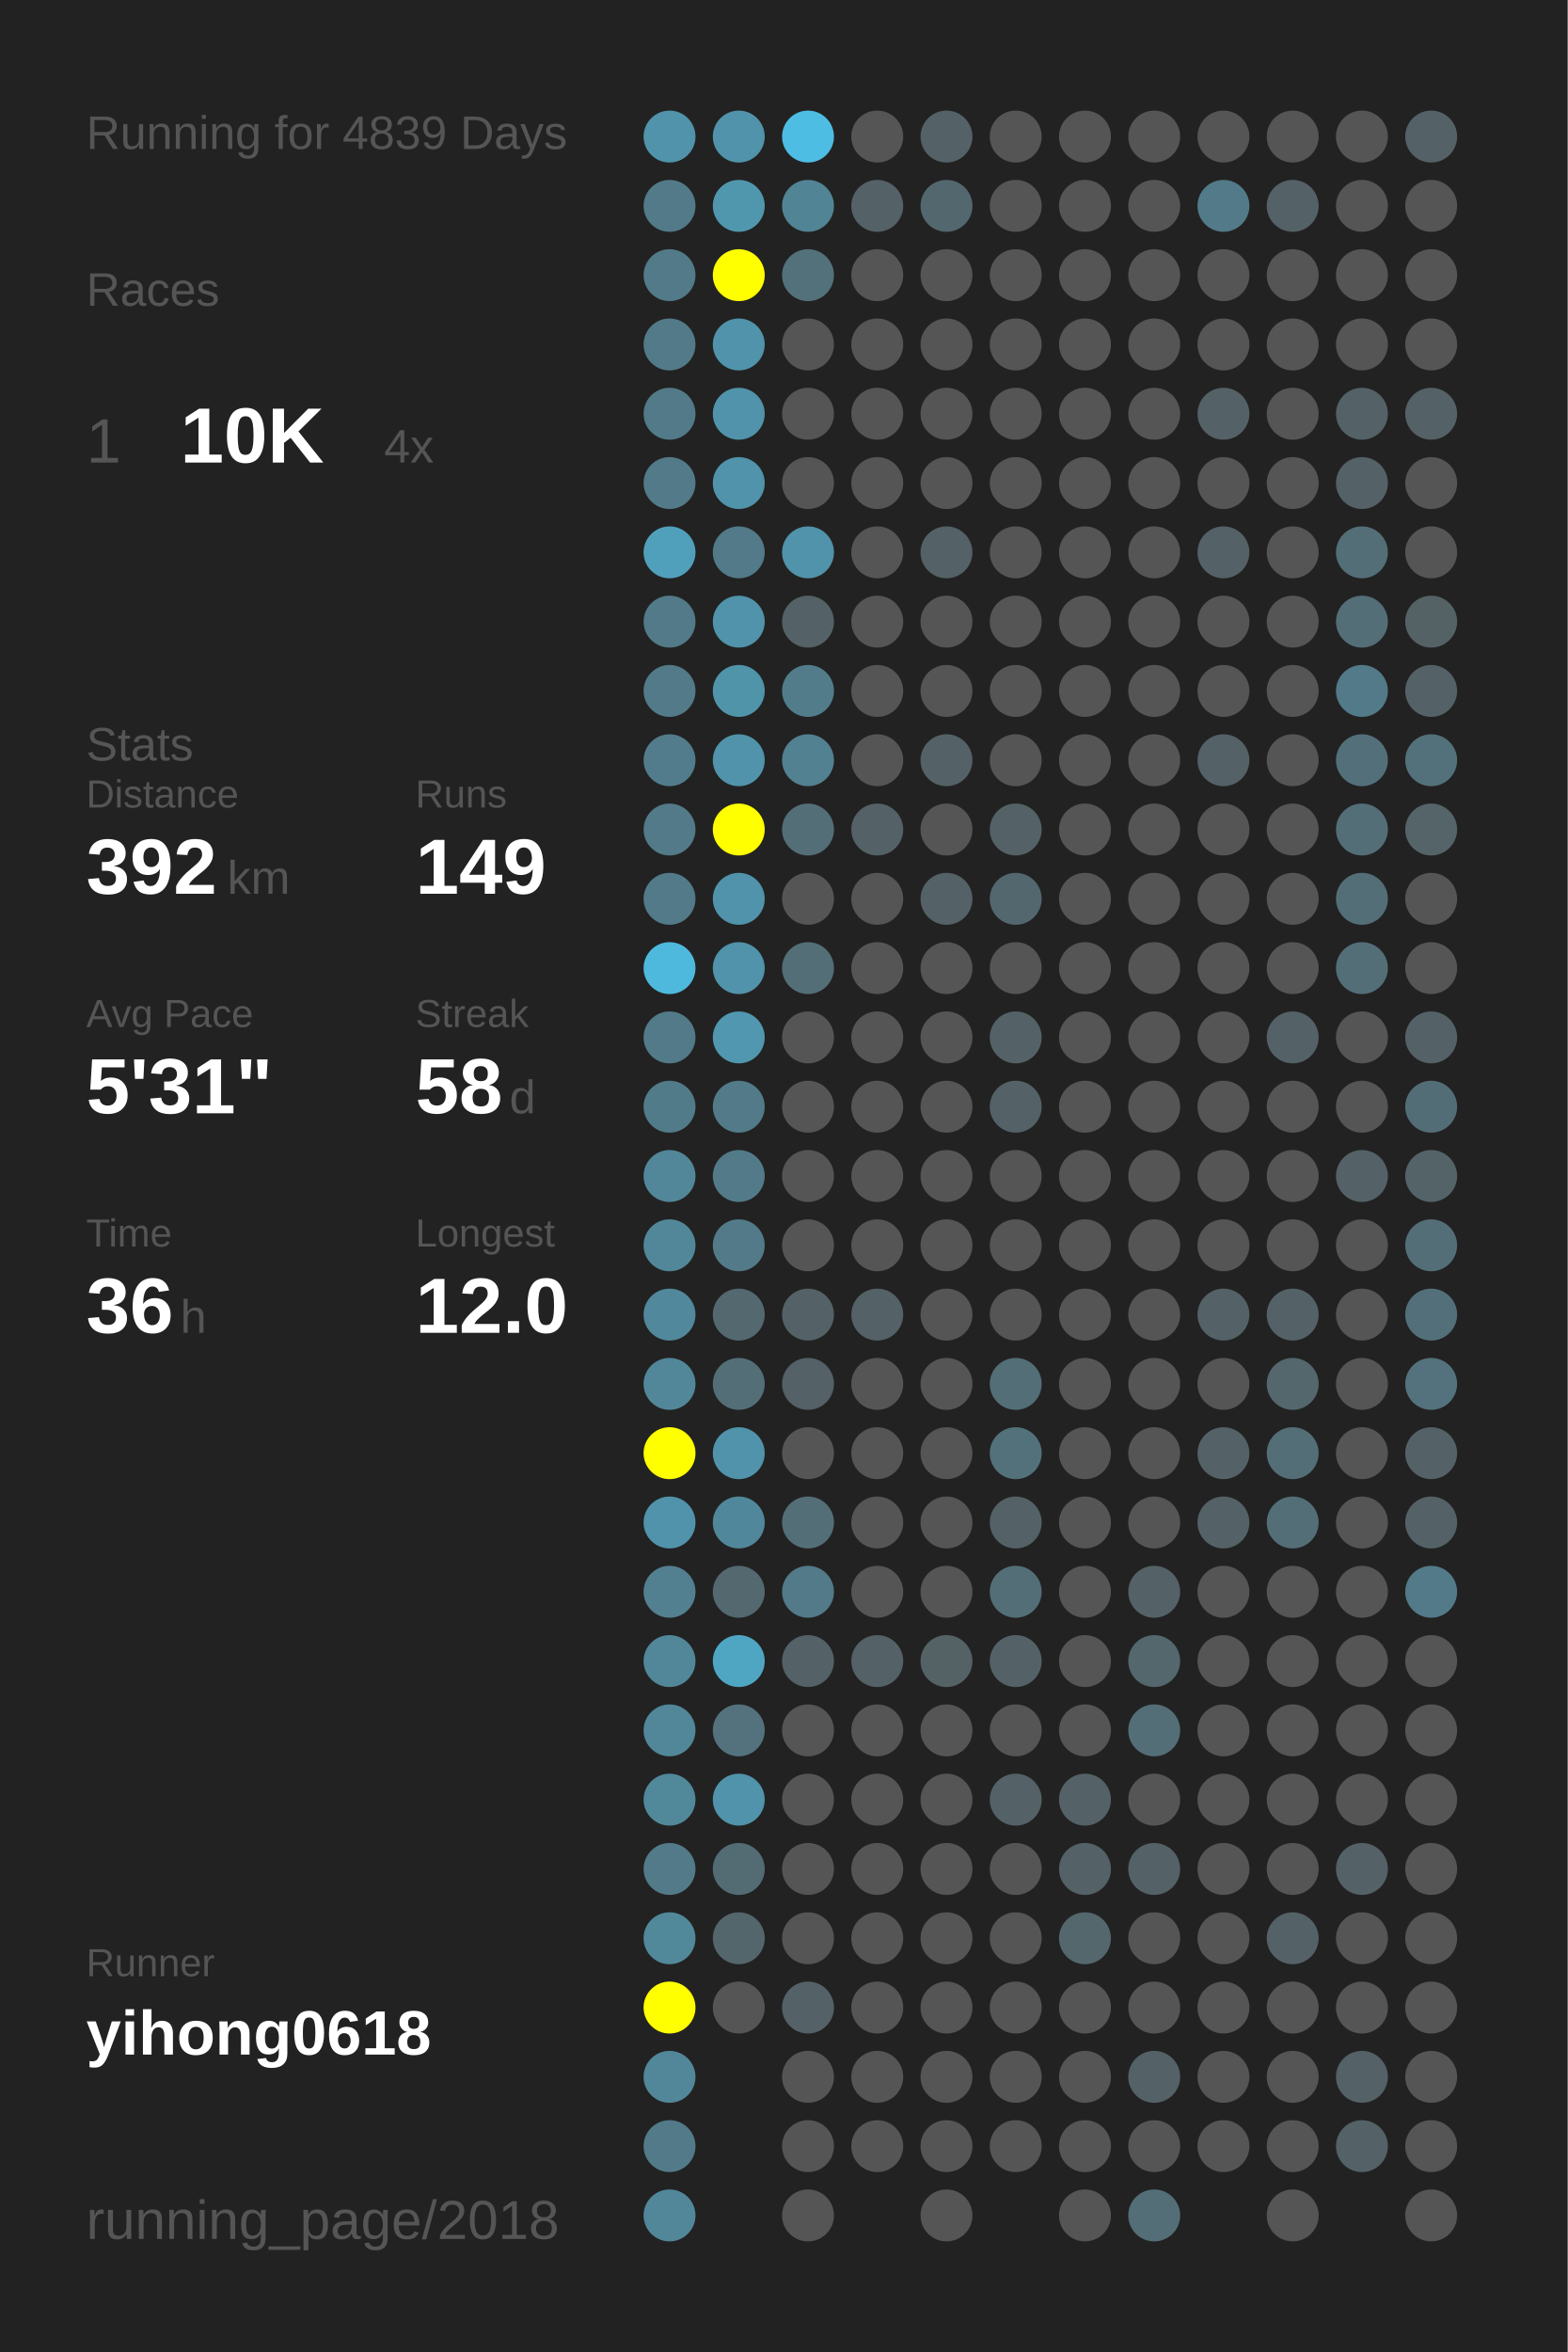
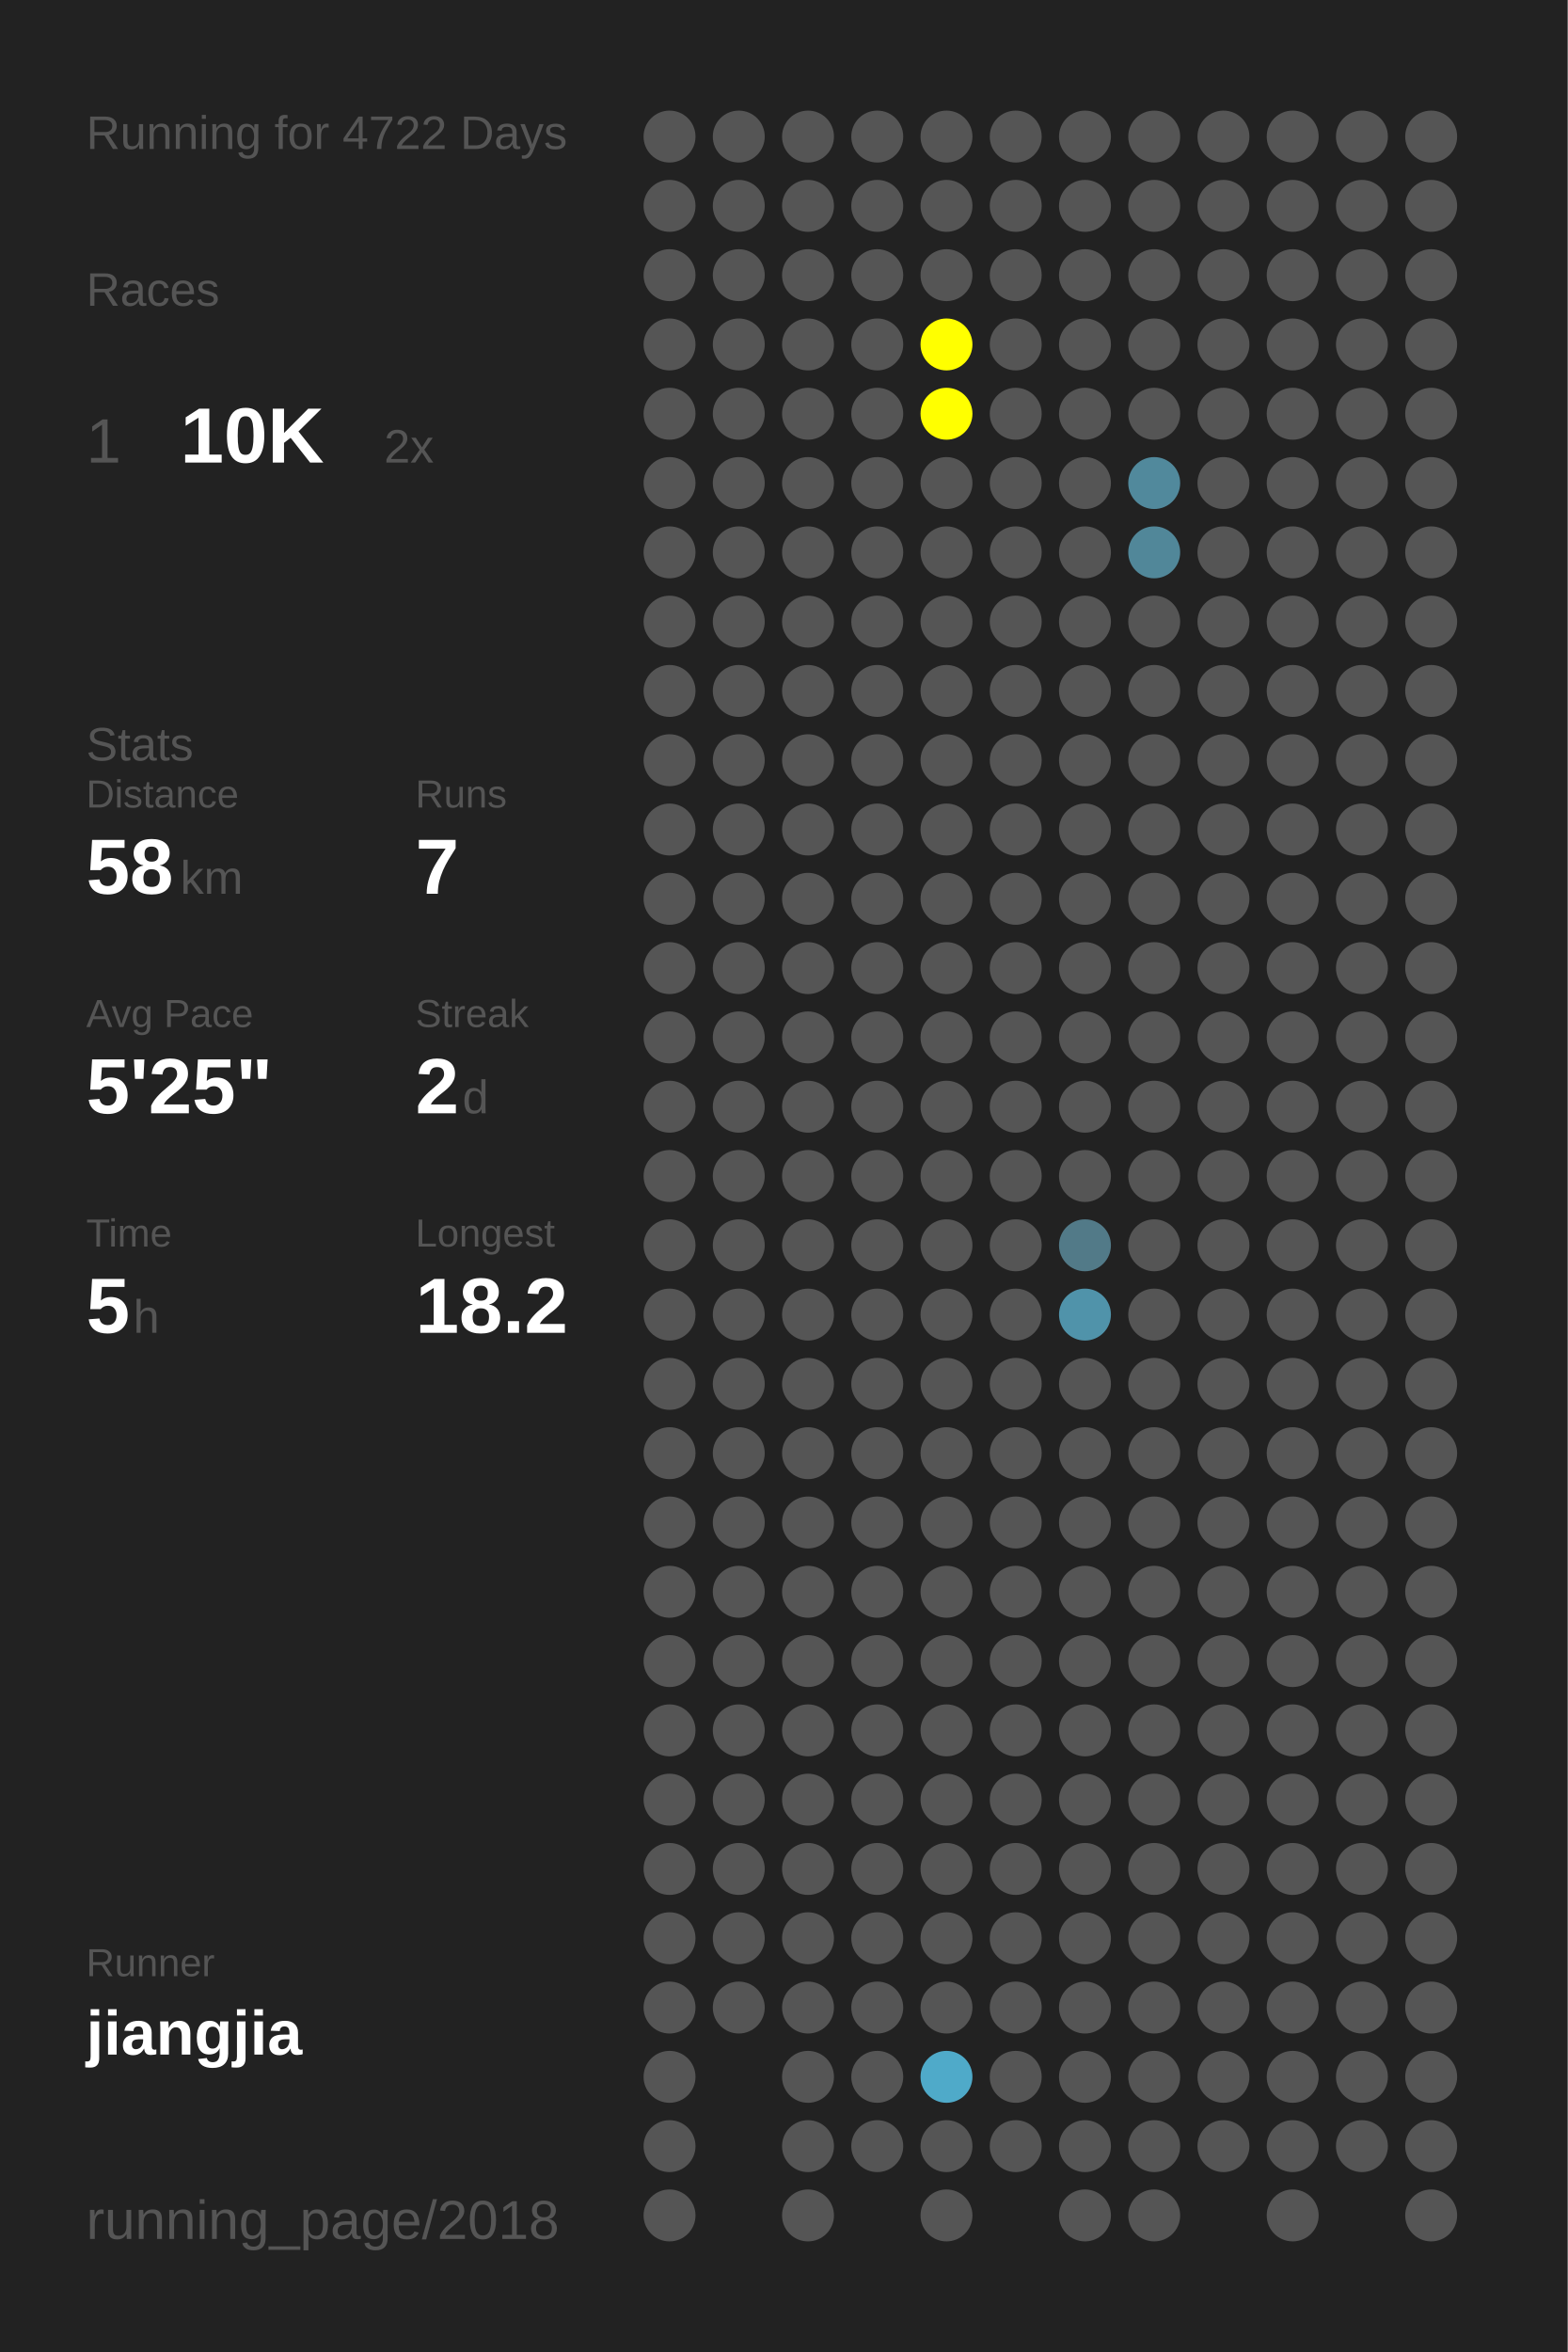
<svg xmlns="http://www.w3.org/2000/svg" baseProfile="full" height="300mm" version="1.1" viewBox="0,0,200,300" width="200mm">
  <defs />
  <rect fill="#222222" height="300" width="200" x="0" y="0" />
-   <text fill="#555555" style="font-size:6px; font-family:Arial;" x="11" y="19">Running for 4839 Days</text>
+   <text fill="#555555" style="font-size:6px; font-family:Arial;" x="11" y="19">Running for 4722 Days</text>
  <text fill="#555555" style="font-size:6px; font-family:Arial;" x="11" y="39">Races</text>
  <text fill="#555555" style="font-size:8px; font-family:Arial;" x="11" y="59">1</text>
  <text fill="#FFFFFF" style="font-size:10px; font-family:Arial; font-weight:bold;" x="23" y="59">10K</text>
-   <text fill="#555555" style="font-size:6px; font-family:Arial;" x="49" y="59">4x</text>
+   <text fill="#555555" style="font-size:6px; font-family:Arial;" x="49" y="59">2x</text>
  <text fill="#555555" style="font-size:6px; font-family:Arial;" x="11" y="97">Stats</text>
  <text fill="#555555" style="font-size:5px; font-family:Arial;" x="11" y="103">Distance</text>
-   <text fill="#FFFFFF" style="font-size:10px; font-family:Arial; font-weight:bold;" x="11" y="114">392</text>
-   <text fill="#555555" style="font-size:6px; font-family:Arial;" x="29" y="114">km</text>
+   <text fill="#FFFFFF" style="font-size:10px; font-family:Arial; font-weight:bold;" x="11" y="114">58</text>
+   <text fill="#555555" style="font-size:6px; font-family:Arial;" x="23" y="114">km</text>
  <text fill="#555555" style="font-size:5px; font-family:Arial;" x="53" y="103">Runs</text>
-   <text fill="#FFFFFF" style="font-size:10px; font-family:Arial; font-weight:bold;" x="53" y="114">149</text>
+   <text fill="#FFFFFF" style="font-size:10px; font-family:Arial; font-weight:bold;" x="53" y="114">7</text>
  <text fill="#555555" style="font-size:5px; font-family:Arial;" x="11" y="131">Avg Pace</text>
-   <text fill="#FFFFFF" style="font-size:10px; font-family:Arial; font-weight:bold;" x="11" y="142">5'31"</text>
+   <text fill="#FFFFFF" style="font-size:10px; font-family:Arial; font-weight:bold;" x="11" y="142">5'25"</text>
  <text fill="#555555" style="font-size:5px; font-family:Arial;" x="53" y="131">Streak</text>
-   <text fill="#FFFFFF" style="font-size:10px; font-family:Arial; font-weight:bold;" x="53" y="142">58</text>
-   <text fill="#555555" style="font-size:6px; font-family:Arial;" x="65" y="142">d</text>
+   <text fill="#FFFFFF" style="font-size:10px; font-family:Arial; font-weight:bold;" x="53" y="142">2</text>
+   <text fill="#555555" style="font-size:6px; font-family:Arial;" x="59" y="142">d</text>
  <text fill="#555555" style="font-size:5px; font-family:Arial;" x="11" y="159">Time</text>
-   <text fill="#FFFFFF" style="font-size:10px; font-family:Arial; font-weight:bold;" x="11" y="170">36</text>
-   <text fill="#555555" style="font-size:6px; font-family:Arial;" x="23" y="170">h</text>
+   <text fill="#FFFFFF" style="font-size:10px; font-family:Arial; font-weight:bold;" x="11" y="170">5</text>
+   <text fill="#555555" style="font-size:6px; font-family:Arial;" x="17" y="170">h</text>
  <text fill="#555555" style="font-size:5px; font-family:Arial;" x="53" y="159">Longest</text>
-   <text fill="#FFFFFF" style="font-size:10px; font-family:Arial; font-weight:bold;" x="53" y="170">12.0</text>
+   <text fill="#FFFFFF" style="font-size:10px; font-family:Arial; font-weight:bold;" x="53" y="170">18.2</text>
  <text fill="#555555" style="font-size:5px; font-family:Arial;" x="11" y="252.065">Runner</text>
-   <text fill="#FFFFFF" style="font-size:8px; font-family:Arial; font-weight:bold;" x="11" y="262.065">yihong0618</text>
+   <text fill="#FFFFFF" style="font-size:8px; font-family:Arial; font-weight:bold;" x="11" y="262.065">jiangjia</text>
  <text fill="#555555" style="font-size:7px; font-family:Arial;" x="11" y="285.581">running_page/2018</text>
-   <circle cx="85.417" cy="17.419" fill="#5093aa" r="3.312" />
-   <circle cx="85.417" cy="26.258" fill="#527a88" r="3.312" />
-   <circle cx="85.417" cy="35.097" fill="#527a88" r="3.312" />
-   <circle cx="85.417" cy="43.935" fill="#527a88" r="3.312" />
-   <circle cx="85.417" cy="52.774" fill="#527a88" r="3.312" />
-   <circle cx="85.417" cy="61.613" fill="#527a88" r="3.312" />
-   <circle cx="85.417" cy="70.452" fill="#50a0bb" r="3.312" />
-   <circle cx="85.417" cy="79.29" fill="#527a88" r="3.312" />
-   <circle cx="85.417" cy="88.129" fill="#527a88" r="3.312" />
-   <circle cx="85.417" cy="96.968" fill="#527c8b" r="3.312" />
-   <circle cx="85.417" cy="105.806" fill="#527a88" r="3.312" />
-   <circle cx="85.417" cy="114.645" fill="#527a88" r="3.312" />
-   <circle cx="85.417" cy="123.484" fill="#4eb9dd" r="3.312" />
-   <circle cx="85.417" cy="132.323" fill="#527a88" r="3.312" />
-   <circle cx="85.417" cy="141.161" fill="#527b89" r="3.312" />
-   <circle cx="85.417" cy="150" fill="#518799" r="3.312" />
-   <circle cx="85.417" cy="158.839" fill="#518799" r="3.312" />
-   <circle cx="85.417" cy="167.677" fill="#51889b" r="3.312" />
-   <circle cx="85.417" cy="176.516" fill="#518799" r="3.312" />
-   <circle cx="85.417" cy="185.355" fill="#FFFF00" r="3.312" />
-   <circle cx="85.417" cy="194.194" fill="#5093aa" r="3.312" />
-   <circle cx="85.417" cy="203.032" fill="#528090" r="3.312" />
-   <circle cx="85.417" cy="211.871" fill="#518799" r="3.312" />
-   <circle cx="85.417" cy="220.71" fill="#518799" r="3.312" />
-   <circle cx="85.417" cy="229.548" fill="#51889a" r="3.312" />
-   <circle cx="85.417" cy="238.387" fill="#527a88" r="3.312" />
-   <circle cx="85.417" cy="247.226" fill="#51899b" r="3.312" />
-   <circle cx="85.417" cy="256.065" fill="#FFFF00" r="3.312" />
-   <circle cx="85.417" cy="264.903" fill="#518799" r="3.312" />
-   <circle cx="85.417" cy="273.742" fill="#527a88" r="3.312" />
-   <circle cx="85.417" cy="282.581" fill="#518799" r="3.312" />
-   <circle cx="94.25" cy="17.419" fill="#5093aa" r="3.312" />
-   <circle cx="94.25" cy="26.258" fill="#5097ae" r="3.312" />
-   <circle cx="94.25" cy="35.097" fill="#FFFF00" r="3.312" />
-   <circle cx="94.25" cy="43.935" fill="#5093aa" r="3.312" />
-   <circle cx="94.25" cy="52.774" fill="#5093aa" r="3.312" />
-   <circle cx="94.25" cy="61.613" fill="#5093aa" r="3.312" />
-   <circle cx="94.25" cy="70.452" fill="#527a88" r="3.312" />
-   <circle cx="94.25" cy="79.29" fill="#5093aa" r="3.312" />
-   <circle cx="94.25" cy="88.129" fill="#5094aa" r="3.312" />
-   <circle cx="94.25" cy="96.968" fill="#5093aa" r="3.312" />
-   <circle cx="94.25" cy="105.806" fill="#FFFF00" r="3.312" />
-   <circle cx="94.25" cy="114.645" fill="#5093aa" r="3.312" />
-   <circle cx="94.25" cy="123.484" fill="#5093aa" r="3.312" />
-   <circle cx="94.25" cy="132.323" fill="#5097af" r="3.312" />
-   <circle cx="94.25" cy="141.161" fill="#527a88" r="3.312" />
-   <circle cx="94.25" cy="150" fill="#527a88" r="3.312" />
-   <circle cx="94.25" cy="158.839" fill="#527a88" r="3.312" />
-   <circle cx="94.25" cy="167.677" fill="#53686f" r="3.312" />
-   <circle cx="94.25" cy="176.516" fill="#536e77" r="3.312" />
-   <circle cx="94.25" cy="185.355" fill="#5093aa" r="3.312" />
-   <circle cx="94.25" cy="194.194" fill="#51879a" r="3.312" />
-   <circle cx="94.25" cy="203.032" fill="#53686f" r="3.312" />
-   <circle cx="94.25" cy="211.871" fill="#4fa6c3" r="3.312" />
-   <circle cx="94.25" cy="220.71" fill="#53727d" r="3.312" />
-   <circle cx="94.25" cy="229.548" fill="#5093aa" r="3.312" />
-   <circle cx="94.25" cy="238.387" fill="#536c74" r="3.312" />
-   <circle cx="94.25" cy="247.226" fill="#53666c" r="3.312" />
+   <circle cx="85.417" cy="17.419" fill="#555555" r="3.312" />
+   <circle cx="85.417" cy="26.258" fill="#555555" r="3.312" />
+   <circle cx="85.417" cy="35.097" fill="#555555" r="3.312" />
+   <circle cx="85.417" cy="43.935" fill="#555555" r="3.312" />
+   <circle cx="85.417" cy="52.774" fill="#555555" r="3.312" />
+   <circle cx="85.417" cy="61.613" fill="#555555" r="3.312" />
+   <circle cx="85.417" cy="70.452" fill="#555555" r="3.312" />
+   <circle cx="85.417" cy="79.29" fill="#555555" r="3.312" />
+   <circle cx="85.417" cy="88.129" fill="#555555" r="3.312" />
+   <circle cx="85.417" cy="96.968" fill="#555555" r="3.312" />
+   <circle cx="85.417" cy="105.806" fill="#555555" r="3.312" />
+   <circle cx="85.417" cy="114.645" fill="#555555" r="3.312" />
+   <circle cx="85.417" cy="123.484" fill="#555555" r="3.312" />
+   <circle cx="85.417" cy="132.323" fill="#555555" r="3.312" />
+   <circle cx="85.417" cy="141.161" fill="#555555" r="3.312" />
+   <circle cx="85.417" cy="150" fill="#555555" r="3.312" />
+   <circle cx="85.417" cy="158.839" fill="#555555" r="3.312" />
+   <circle cx="85.417" cy="167.677" fill="#555555" r="3.312" />
+   <circle cx="85.417" cy="176.516" fill="#555555" r="3.312" />
+   <circle cx="85.417" cy="185.355" fill="#555555" r="3.312" />
+   <circle cx="85.417" cy="194.194" fill="#555555" r="3.312" />
+   <circle cx="85.417" cy="203.032" fill="#555555" r="3.312" />
+   <circle cx="85.417" cy="211.871" fill="#555555" r="3.312" />
+   <circle cx="85.417" cy="220.71" fill="#555555" r="3.312" />
+   <circle cx="85.417" cy="229.548" fill="#555555" r="3.312" />
+   <circle cx="85.417" cy="238.387" fill="#555555" r="3.312" />
+   <circle cx="85.417" cy="247.226" fill="#555555" r="3.312" />
+   <circle cx="85.417" cy="256.065" fill="#555555" r="3.312" />
+   <circle cx="85.417" cy="264.903" fill="#555555" r="3.312" />
+   <circle cx="85.417" cy="273.742" fill="#555555" r="3.312" />
+   <circle cx="85.417" cy="282.581" fill="#555555" r="3.312" />
+   <circle cx="94.25" cy="17.419" fill="#555555" r="3.312" />
+   <circle cx="94.25" cy="26.258" fill="#555555" r="3.312" />
+   <circle cx="94.25" cy="35.097" fill="#555555" r="3.312" />
+   <circle cx="94.25" cy="43.935" fill="#555555" r="3.312" />
+   <circle cx="94.25" cy="52.774" fill="#555555" r="3.312" />
+   <circle cx="94.25" cy="61.613" fill="#555555" r="3.312" />
+   <circle cx="94.25" cy="70.452" fill="#555555" r="3.312" />
+   <circle cx="94.25" cy="79.29" fill="#555555" r="3.312" />
+   <circle cx="94.25" cy="88.129" fill="#555555" r="3.312" />
+   <circle cx="94.25" cy="96.968" fill="#555555" r="3.312" />
+   <circle cx="94.25" cy="105.806" fill="#555555" r="3.312" />
+   <circle cx="94.25" cy="114.645" fill="#555555" r="3.312" />
+   <circle cx="94.25" cy="123.484" fill="#555555" r="3.312" />
+   <circle cx="94.25" cy="132.323" fill="#555555" r="3.312" />
+   <circle cx="94.25" cy="141.161" fill="#555555" r="3.312" />
+   <circle cx="94.25" cy="150" fill="#555555" r="3.312" />
+   <circle cx="94.25" cy="158.839" fill="#555555" r="3.312" />
+   <circle cx="94.25" cy="167.677" fill="#555555" r="3.312" />
+   <circle cx="94.25" cy="176.516" fill="#555555" r="3.312" />
+   <circle cx="94.25" cy="185.355" fill="#555555" r="3.312" />
+   <circle cx="94.25" cy="194.194" fill="#555555" r="3.312" />
+   <circle cx="94.25" cy="203.032" fill="#555555" r="3.312" />
+   <circle cx="94.25" cy="211.871" fill="#555555" r="3.312" />
+   <circle cx="94.25" cy="220.71" fill="#555555" r="3.312" />
+   <circle cx="94.25" cy="229.548" fill="#555555" r="3.312" />
+   <circle cx="94.25" cy="238.387" fill="#555555" r="3.312" />
+   <circle cx="94.25" cy="247.226" fill="#555555" r="3.312" />
  <circle cx="94.25" cy="256.065" fill="#555555" r="3.312" />
-   <circle cx="103.083" cy="17.419" fill="#4ebde3" r="3.312" />
-   <circle cx="103.083" cy="26.258" fill="#518495" r="3.312" />
-   <circle cx="103.083" cy="35.097" fill="#53717b" r="3.312" />
+   <circle cx="103.083" cy="17.419" fill="#555555" r="3.312" />
+   <circle cx="103.083" cy="26.258" fill="#555555" r="3.312" />
+   <circle cx="103.083" cy="35.097" fill="#555555" r="3.312" />
  <circle cx="103.083" cy="43.935" fill="#555555" r="3.312" />
  <circle cx="103.083" cy="52.774" fill="#555555" r="3.312" />
  <circle cx="103.083" cy="61.613" fill="#555555" r="3.312" />
-   <circle cx="103.083" cy="70.452" fill="#5093aa" r="3.312" />
-   <circle cx="103.083" cy="79.29" fill="#546166" r="3.312" />
-   <circle cx="103.083" cy="88.129" fill="#527c8a" r="3.312" />
-   <circle cx="103.083" cy="96.968" fill="#528191" r="3.312" />
-   <circle cx="103.083" cy="105.806" fill="#536e77" r="3.312" />
+   <circle cx="103.083" cy="70.452" fill="#555555" r="3.312" />
+   <circle cx="103.083" cy="79.29" fill="#555555" r="3.312" />
+   <circle cx="103.083" cy="88.129" fill="#555555" r="3.312" />
+   <circle cx="103.083" cy="96.968" fill="#555555" r="3.312" />
+   <circle cx="103.083" cy="105.806" fill="#555555" r="3.312" />
  <circle cx="103.083" cy="114.645" fill="#555555" r="3.312" />
-   <circle cx="103.083" cy="123.484" fill="#536e77" r="3.312" />
+   <circle cx="103.083" cy="123.484" fill="#555555" r="3.312" />
  <circle cx="103.083" cy="132.323" fill="#555555" r="3.312" />
  <circle cx="103.083" cy="141.161" fill="#555555" r="3.312" />
  <circle cx="103.083" cy="150" fill="#555555" r="3.312" />
  <circle cx="103.083" cy="158.839" fill="#555555" r="3.312" />
-   <circle cx="103.083" cy="167.677" fill="#546166" r="3.312" />
-   <circle cx="103.083" cy="176.516" fill="#546166" r="3.312" />
+   <circle cx="103.083" cy="167.677" fill="#555555" r="3.312" />
+   <circle cx="103.083" cy="176.516" fill="#555555" r="3.312" />
  <circle cx="103.083" cy="185.355" fill="#555555" r="3.312" />
-   <circle cx="103.083" cy="194.194" fill="#536e77" r="3.312" />
-   <circle cx="103.083" cy="203.032" fill="#527a88" r="3.312" />
-   <circle cx="103.083" cy="211.871" fill="#546166" r="3.312" />
+   <circle cx="103.083" cy="194.194" fill="#555555" r="3.312" />
+   <circle cx="103.083" cy="203.032" fill="#555555" r="3.312" />
+   <circle cx="103.083" cy="211.871" fill="#555555" r="3.312" />
  <circle cx="103.083" cy="220.71" fill="#555555" r="3.312" />
  <circle cx="103.083" cy="229.548" fill="#555555" r="3.312" />
  <circle cx="103.083" cy="238.387" fill="#555555" r="3.312" />
  <circle cx="103.083" cy="247.226" fill="#555555" r="3.312" />
-   <circle cx="103.083" cy="256.065" fill="#546166" r="3.312" />
+   <circle cx="103.083" cy="256.065" fill="#555555" r="3.312" />
  <circle cx="103.083" cy="264.903" fill="#555555" r="3.312" />
  <circle cx="103.083" cy="273.742" fill="#555555" r="3.312" />
  <circle cx="103.083" cy="282.581" fill="#555555" r="3.312" />
  <circle cx="111.917" cy="17.419" fill="#555555" r="3.312" />
-   <circle cx="111.917" cy="26.258" fill="#546166" r="3.312" />
+   <circle cx="111.917" cy="26.258" fill="#555555" r="3.312" />
  <circle cx="111.917" cy="35.097" fill="#555555" r="3.312" />
  <circle cx="111.917" cy="43.935" fill="#555555" r="3.312" />
  <circle cx="111.917" cy="52.774" fill="#555555" r="3.312" />
  <circle cx="111.917" cy="61.613" fill="#555555" r="3.312" />
  <circle cx="111.917" cy="70.452" fill="#555555" r="3.312" />
  <circle cx="111.917" cy="79.29" fill="#555555" r="3.312" />
  <circle cx="111.917" cy="88.129" fill="#555555" r="3.312" />
  <circle cx="111.917" cy="96.968" fill="#555555" r="3.312" />
-   <circle cx="111.917" cy="105.806" fill="#546166" r="3.312" />
+   <circle cx="111.917" cy="105.806" fill="#555555" r="3.312" />
  <circle cx="111.917" cy="114.645" fill="#555555" r="3.312" />
  <circle cx="111.917" cy="123.484" fill="#555555" r="3.312" />
  <circle cx="111.917" cy="132.323" fill="#555555" r="3.312" />
  <circle cx="111.917" cy="141.161" fill="#555555" r="3.312" />
  <circle cx="111.917" cy="150" fill="#555555" r="3.312" />
  <circle cx="111.917" cy="158.839" fill="#555555" r="3.312" />
-   <circle cx="111.917" cy="167.677" fill="#546166" r="3.312" />
+   <circle cx="111.917" cy="167.677" fill="#555555" r="3.312" />
  <circle cx="111.917" cy="176.516" fill="#555555" r="3.312" />
  <circle cx="111.917" cy="185.355" fill="#555555" r="3.312" />
  <circle cx="111.917" cy="194.194" fill="#555555" r="3.312" />
  <circle cx="111.917" cy="203.032" fill="#555555" r="3.312" />
-   <circle cx="111.917" cy="211.871" fill="#546166" r="3.312" />
+   <circle cx="111.917" cy="211.871" fill="#555555" r="3.312" />
  <circle cx="111.917" cy="220.71" fill="#555555" r="3.312" />
  <circle cx="111.917" cy="229.548" fill="#555555" r="3.312" />
  <circle cx="111.917" cy="238.387" fill="#555555" r="3.312" />
  <circle cx="111.917" cy="247.226" fill="#555555" r="3.312" />
  <circle cx="111.917" cy="256.065" fill="#555555" r="3.312" />
  <circle cx="111.917" cy="264.903" fill="#555555" r="3.312" />
  <circle cx="111.917" cy="273.742" fill="#555555" r="3.312" />
-   <circle cx="120.75" cy="17.419" fill="#546166" r="3.312" />
-   <circle cx="120.75" cy="26.258" fill="#53676e" r="3.312" />
+   <circle cx="120.75" cy="17.419" fill="#555555" r="3.312" />
+   <circle cx="120.75" cy="26.258" fill="#555555" r="3.312" />
  <circle cx="120.75" cy="35.097" fill="#555555" r="3.312" />
-   <circle cx="120.75" cy="43.935" fill="#555555" r="3.312" />
-   <circle cx="120.75" cy="52.774" fill="#555555" r="3.312" />
+   <circle cx="120.75" cy="43.935" fill="#FFFF00" r="3.312" />
+   <circle cx="120.75" cy="52.774" fill="#FFFF00" r="3.312" />
  <circle cx="120.75" cy="61.613" fill="#555555" r="3.312" />
-   <circle cx="120.75" cy="70.452" fill="#546166" r="3.312" />
+   <circle cx="120.75" cy="70.452" fill="#555555" r="3.312" />
  <circle cx="120.75" cy="79.29" fill="#555555" r="3.312" />
  <circle cx="120.75" cy="88.129" fill="#555555" r="3.312" />
-   <circle cx="120.75" cy="96.968" fill="#546166" r="3.312" />
+   <circle cx="120.75" cy="96.968" fill="#555555" r="3.312" />
  <circle cx="120.75" cy="105.806" fill="#555555" r="3.312" />
-   <circle cx="120.75" cy="114.645" fill="#546166" r="3.312" />
+   <circle cx="120.75" cy="114.645" fill="#555555" r="3.312" />
  <circle cx="120.75" cy="123.484" fill="#555555" r="3.312" />
  <circle cx="120.75" cy="132.323" fill="#555555" r="3.312" />
  <circle cx="120.75" cy="141.161" fill="#555555" r="3.312" />
  <circle cx="120.75" cy="150" fill="#555555" r="3.312" />
  <circle cx="120.75" cy="158.839" fill="#555555" r="3.312" />
  <circle cx="120.75" cy="167.677" fill="#555555" r="3.312" />
  <circle cx="120.75" cy="176.516" fill="#555555" r="3.312" />
  <circle cx="120.75" cy="185.355" fill="#555555" r="3.312" />
  <circle cx="120.75" cy="194.194" fill="#555555" r="3.312" />
  <circle cx="120.75" cy="203.032" fill="#555555" r="3.312" />
-   <circle cx="120.75" cy="211.871" fill="#546266" r="3.312" />
+   <circle cx="120.75" cy="211.871" fill="#555555" r="3.312" />
  <circle cx="120.75" cy="220.71" fill="#555555" r="3.312" />
  <circle cx="120.75" cy="229.548" fill="#555555" r="3.312" />
  <circle cx="120.75" cy="238.387" fill="#555555" r="3.312" />
  <circle cx="120.75" cy="247.226" fill="#555555" r="3.312" />
  <circle cx="120.75" cy="256.065" fill="#555555" r="3.312" />
-   <circle cx="120.75" cy="264.903" fill="#555555" r="3.312" />
+   <circle cx="120.75" cy="264.903" fill="#4faac9" r="3.312" />
  <circle cx="120.75" cy="273.742" fill="#555555" r="3.312" />
  <circle cx="120.75" cy="282.581" fill="#555555" r="3.312" />
  <circle cx="129.583" cy="17.419" fill="#555555" r="3.312" />
  <circle cx="129.583" cy="26.258" fill="#555555" r="3.312" />
  <circle cx="129.583" cy="35.097" fill="#555555" r="3.312" />
  <circle cx="129.583" cy="43.935" fill="#555555" r="3.312" />
  <circle cx="129.583" cy="52.774" fill="#555555" r="3.312" />
  <circle cx="129.583" cy="61.613" fill="#555555" r="3.312" />
  <circle cx="129.583" cy="70.452" fill="#555555" r="3.312" />
  <circle cx="129.583" cy="79.29" fill="#555555" r="3.312" />
  <circle cx="129.583" cy="88.129" fill="#555555" r="3.312" />
  <circle cx="129.583" cy="96.968" fill="#555555" r="3.312" />
-   <circle cx="129.583" cy="105.806" fill="#546166" r="3.312" />
-   <circle cx="129.583" cy="114.645" fill="#53676e" r="3.312" />
+   <circle cx="129.583" cy="105.806" fill="#555555" r="3.312" />
+   <circle cx="129.583" cy="114.645" fill="#555555" r="3.312" />
  <circle cx="129.583" cy="123.484" fill="#555555" r="3.312" />
-   <circle cx="129.583" cy="132.323" fill="#546166" r="3.312" />
-   <circle cx="129.583" cy="141.161" fill="#546166" r="3.312" />
+   <circle cx="129.583" cy="132.323" fill="#555555" r="3.312" />
+   <circle cx="129.583" cy="141.161" fill="#555555" r="3.312" />
  <circle cx="129.583" cy="150" fill="#555555" r="3.312" />
  <circle cx="129.583" cy="158.839" fill="#555555" r="3.312" />
  <circle cx="129.583" cy="167.677" fill="#555555" r="3.312" />
-   <circle cx="129.583" cy="176.516" fill="#536e77" r="3.312" />
-   <circle cx="129.583" cy="185.355" fill="#53717b" r="3.312" />
-   <circle cx="129.583" cy="194.194" fill="#546166" r="3.312" />
-   <circle cx="129.583" cy="203.032" fill="#536e77" r="3.312" />
-   <circle cx="129.583" cy="211.871" fill="#546166" r="3.312" />
+   <circle cx="129.583" cy="176.516" fill="#555555" r="3.312" />
+   <circle cx="129.583" cy="185.355" fill="#555555" r="3.312" />
+   <circle cx="129.583" cy="194.194" fill="#555555" r="3.312" />
+   <circle cx="129.583" cy="203.032" fill="#555555" r="3.312" />
+   <circle cx="129.583" cy="211.871" fill="#555555" r="3.312" />
  <circle cx="129.583" cy="220.71" fill="#555555" r="3.312" />
-   <circle cx="129.583" cy="229.548" fill="#546267" r="3.312" />
+   <circle cx="129.583" cy="229.548" fill="#555555" r="3.312" />
  <circle cx="129.583" cy="238.387" fill="#555555" r="3.312" />
  <circle cx="129.583" cy="247.226" fill="#555555" r="3.312" />
  <circle cx="129.583" cy="256.065" fill="#555555" r="3.312" />
  <circle cx="129.583" cy="264.903" fill="#555555" r="3.312" />
  <circle cx="129.583" cy="273.742" fill="#555555" r="3.312" />
  <circle cx="138.417" cy="17.419" fill="#555555" r="3.312" />
  <circle cx="138.417" cy="26.258" fill="#555555" r="3.312" />
  <circle cx="138.417" cy="35.097" fill="#555555" r="3.312" />
  <circle cx="138.417" cy="43.935" fill="#555555" r="3.312" />
  <circle cx="138.417" cy="52.774" fill="#555555" r="3.312" />
  <circle cx="138.417" cy="61.613" fill="#555555" r="3.312" />
  <circle cx="138.417" cy="70.452" fill="#555555" r="3.312" />
  <circle cx="138.417" cy="79.29" fill="#555555" r="3.312" />
  <circle cx="138.417" cy="88.129" fill="#555555" r="3.312" />
  <circle cx="138.417" cy="96.968" fill="#555555" r="3.312" />
  <circle cx="138.417" cy="105.806" fill="#555555" r="3.312" />
  <circle cx="138.417" cy="114.645" fill="#555555" r="3.312" />
  <circle cx="138.417" cy="123.484" fill="#555555" r="3.312" />
  <circle cx="138.417" cy="132.323" fill="#555555" r="3.312" />
  <circle cx="138.417" cy="141.161" fill="#555555" r="3.312" />
  <circle cx="138.417" cy="150" fill="#555555" r="3.312" />
-   <circle cx="138.417" cy="158.839" fill="#555555" r="3.312" />
-   <circle cx="138.417" cy="167.677" fill="#555555" r="3.312" />
+   <circle cx="138.417" cy="158.839" fill="#527a88" r="3.312" />
+   <circle cx="138.417" cy="167.677" fill="#5093aa" r="3.312" />
  <circle cx="138.417" cy="176.516" fill="#555555" r="3.312" />
  <circle cx="138.417" cy="185.355" fill="#555555" r="3.312" />
  <circle cx="138.417" cy="194.194" fill="#555555" r="3.312" />
  <circle cx="138.417" cy="203.032" fill="#555555" r="3.312" />
  <circle cx="138.417" cy="211.871" fill="#555555" r="3.312" />
  <circle cx="138.417" cy="220.71" fill="#555555" r="3.312" />
-   <circle cx="138.417" cy="229.548" fill="#546166" r="3.312" />
-   <circle cx="138.417" cy="238.387" fill="#546166" r="3.312" />
-   <circle cx="138.417" cy="247.226" fill="#53676d" r="3.312" />
+   <circle cx="138.417" cy="229.548" fill="#555555" r="3.312" />
+   <circle cx="138.417" cy="238.387" fill="#555555" r="3.312" />
+   <circle cx="138.417" cy="247.226" fill="#555555" r="3.312" />
  <circle cx="138.417" cy="256.065" fill="#555555" r="3.312" />
  <circle cx="138.417" cy="264.903" fill="#555555" r="3.312" />
  <circle cx="138.417" cy="273.742" fill="#555555" r="3.312" />
  <circle cx="138.417" cy="282.581" fill="#555555" r="3.312" />
  <circle cx="147.25" cy="17.419" fill="#555555" r="3.312" />
  <circle cx="147.25" cy="26.258" fill="#555555" r="3.312" />
  <circle cx="147.25" cy="35.097" fill="#555555" r="3.312" />
  <circle cx="147.25" cy="43.935" fill="#555555" r="3.312" />
  <circle cx="147.25" cy="52.774" fill="#555555" r="3.312" />
-   <circle cx="147.25" cy="61.613" fill="#555555" r="3.312" />
-   <circle cx="147.25" cy="70.452" fill="#555555" r="3.312" />
+   <circle cx="147.25" cy="61.613" fill="#51899c" r="3.312" />
+   <circle cx="147.25" cy="70.452" fill="#518799" r="3.312" />
  <circle cx="147.25" cy="79.29" fill="#555555" r="3.312" />
  <circle cx="147.25" cy="88.129" fill="#555555" r="3.312" />
  <circle cx="147.25" cy="96.968" fill="#555555" r="3.312" />
  <circle cx="147.25" cy="105.806" fill="#555555" r="3.312" />
  <circle cx="147.25" cy="114.645" fill="#555555" r="3.312" />
  <circle cx="147.25" cy="123.484" fill="#555555" r="3.312" />
  <circle cx="147.25" cy="132.323" fill="#555555" r="3.312" />
  <circle cx="147.25" cy="141.161" fill="#555555" r="3.312" />
  <circle cx="147.25" cy="150" fill="#555555" r="3.312" />
  <circle cx="147.25" cy="158.839" fill="#555555" r="3.312" />
  <circle cx="147.25" cy="167.677" fill="#555555" r="3.312" />
  <circle cx="147.25" cy="176.516" fill="#555555" r="3.312" />
  <circle cx="147.25" cy="185.355" fill="#555555" r="3.312" />
  <circle cx="147.25" cy="194.194" fill="#555555" r="3.312" />
-   <circle cx="147.25" cy="203.032" fill="#546166" r="3.312" />
-   <circle cx="147.25" cy="211.871" fill="#53676d" r="3.312" />
-   <circle cx="147.25" cy="220.71" fill="#536e77" r="3.312" />
+   <circle cx="147.25" cy="203.032" fill="#555555" r="3.312" />
+   <circle cx="147.25" cy="211.871" fill="#555555" r="3.312" />
+   <circle cx="147.25" cy="220.71" fill="#555555" r="3.312" />
  <circle cx="147.25" cy="229.548" fill="#555555" r="3.312" />
-   <circle cx="147.25" cy="238.387" fill="#546166" r="3.312" />
+   <circle cx="147.25" cy="238.387" fill="#555555" r="3.312" />
  <circle cx="147.25" cy="247.226" fill="#555555" r="3.312" />
  <circle cx="147.25" cy="256.065" fill="#555555" r="3.312" />
-   <circle cx="147.25" cy="264.903" fill="#546166" r="3.312" />
+   <circle cx="147.25" cy="264.903" fill="#555555" r="3.312" />
  <circle cx="147.25" cy="273.742" fill="#555555" r="3.312" />
-   <circle cx="147.25" cy="282.581" fill="#536e77" r="3.312" />
+   <circle cx="147.25" cy="282.581" fill="#555555" r="3.312" />
  <circle cx="156.083" cy="17.419" fill="#555555" r="3.312" />
-   <circle cx="156.083" cy="26.258" fill="#527a88" r="3.312" />
+   <circle cx="156.083" cy="26.258" fill="#555555" r="3.312" />
  <circle cx="156.083" cy="35.097" fill="#555555" r="3.312" />
  <circle cx="156.083" cy="43.935" fill="#555555" r="3.312" />
-   <circle cx="156.083" cy="52.774" fill="#546166" r="3.312" />
+   <circle cx="156.083" cy="52.774" fill="#555555" r="3.312" />
  <circle cx="156.083" cy="61.613" fill="#555555" r="3.312" />
-   <circle cx="156.083" cy="70.452" fill="#546166" r="3.312" />
+   <circle cx="156.083" cy="70.452" fill="#555555" r="3.312" />
  <circle cx="156.083" cy="79.29" fill="#555555" r="3.312" />
  <circle cx="156.083" cy="88.129" fill="#555555" r="3.312" />
-   <circle cx="156.083" cy="96.968" fill="#546166" r="3.312" />
+   <circle cx="156.083" cy="96.968" fill="#555555" r="3.312" />
  <circle cx="156.083" cy="105.806" fill="#555555" r="3.312" />
  <circle cx="156.083" cy="114.645" fill="#555555" r="3.312" />
  <circle cx="156.083" cy="123.484" fill="#555555" r="3.312" />
  <circle cx="156.083" cy="132.323" fill="#555555" r="3.312" />
  <circle cx="156.083" cy="141.161" fill="#555555" r="3.312" />
  <circle cx="156.083" cy="150" fill="#555555" r="3.312" />
  <circle cx="156.083" cy="158.839" fill="#555555" r="3.312" />
-   <circle cx="156.083" cy="167.677" fill="#546166" r="3.312" />
+   <circle cx="156.083" cy="167.677" fill="#555555" r="3.312" />
  <circle cx="156.083" cy="176.516" fill="#555555" r="3.312" />
-   <circle cx="156.083" cy="185.355" fill="#546166" r="3.312" />
-   <circle cx="156.083" cy="194.194" fill="#546166" r="3.312" />
+   <circle cx="156.083" cy="185.355" fill="#555555" r="3.312" />
+   <circle cx="156.083" cy="194.194" fill="#555555" r="3.312" />
  <circle cx="156.083" cy="203.032" fill="#555555" r="3.312" />
  <circle cx="156.083" cy="211.871" fill="#555555" r="3.312" />
  <circle cx="156.083" cy="220.71" fill="#555555" r="3.312" />
  <circle cx="156.083" cy="229.548" fill="#555555" r="3.312" />
  <circle cx="156.083" cy="238.387" fill="#555555" r="3.312" />
  <circle cx="156.083" cy="247.226" fill="#555555" r="3.312" />
  <circle cx="156.083" cy="256.065" fill="#555555" r="3.312" />
  <circle cx="156.083" cy="264.903" fill="#555555" r="3.312" />
  <circle cx="156.083" cy="273.742" fill="#555555" r="3.312" />
  <circle cx="164.917" cy="17.419" fill="#555555" r="3.312" />
-   <circle cx="164.917" cy="26.258" fill="#546166" r="3.312" />
+   <circle cx="164.917" cy="26.258" fill="#555555" r="3.312" />
  <circle cx="164.917" cy="35.097" fill="#555555" r="3.312" />
  <circle cx="164.917" cy="43.935" fill="#555555" r="3.312" />
  <circle cx="164.917" cy="52.774" fill="#555555" r="3.312" />
  <circle cx="164.917" cy="61.613" fill="#555555" r="3.312" />
  <circle cx="164.917" cy="70.452" fill="#555555" r="3.312" />
  <circle cx="164.917" cy="79.29" fill="#555555" r="3.312" />
  <circle cx="164.917" cy="88.129" fill="#555555" r="3.312" />
  <circle cx="164.917" cy="96.968" fill="#555555" r="3.312" />
  <circle cx="164.917" cy="105.806" fill="#555555" r="3.312" />
  <circle cx="164.917" cy="114.645" fill="#555555" r="3.312" />
  <circle cx="164.917" cy="123.484" fill="#555555" r="3.312" />
-   <circle cx="164.917" cy="132.323" fill="#546166" r="3.312" />
+   <circle cx="164.917" cy="132.323" fill="#555555" r="3.312" />
  <circle cx="164.917" cy="141.161" fill="#555555" r="3.312" />
  <circle cx="164.917" cy="150" fill="#555555" r="3.312" />
  <circle cx="164.917" cy="158.839" fill="#555555" r="3.312" />
-   <circle cx="164.917" cy="167.677" fill="#546267" r="3.312" />
-   <circle cx="164.917" cy="176.516" fill="#53676d" r="3.312" />
-   <circle cx="164.917" cy="185.355" fill="#536e77" r="3.312" />
-   <circle cx="164.917" cy="194.194" fill="#536e77" r="3.312" />
+   <circle cx="164.917" cy="167.677" fill="#555555" r="3.312" />
+   <circle cx="164.917" cy="176.516" fill="#555555" r="3.312" />
+   <circle cx="164.917" cy="185.355" fill="#555555" r="3.312" />
+   <circle cx="164.917" cy="194.194" fill="#555555" r="3.312" />
  <circle cx="164.917" cy="203.032" fill="#555555" r="3.312" />
  <circle cx="164.917" cy="211.871" fill="#555555" r="3.312" />
  <circle cx="164.917" cy="220.71" fill="#555555" r="3.312" />
  <circle cx="164.917" cy="229.548" fill="#555555" r="3.312" />
  <circle cx="164.917" cy="238.387" fill="#555555" r="3.312" />
-   <circle cx="164.917" cy="247.226" fill="#546166" r="3.312" />
+   <circle cx="164.917" cy="247.226" fill="#555555" r="3.312" />
  <circle cx="164.917" cy="256.065" fill="#555555" r="3.312" />
  <circle cx="164.917" cy="264.903" fill="#555555" r="3.312" />
  <circle cx="164.917" cy="273.742" fill="#555555" r="3.312" />
  <circle cx="164.917" cy="282.581" fill="#555555" r="3.312" />
  <circle cx="173.75" cy="17.419" fill="#555555" r="3.312" />
  <circle cx="173.75" cy="26.258" fill="#555555" r="3.312" />
  <circle cx="173.75" cy="35.097" fill="#555555" r="3.312" />
  <circle cx="173.75" cy="43.935" fill="#555555" r="3.312" />
-   <circle cx="173.75" cy="52.774" fill="#546166" r="3.312" />
-   <circle cx="173.75" cy="61.613" fill="#546166" r="3.312" />
-   <circle cx="173.75" cy="70.452" fill="#536e77" r="3.312" />
-   <circle cx="173.75" cy="79.29" fill="#536e77" r="3.312" />
-   <circle cx="173.75" cy="88.129" fill="#527a88" r="3.312" />
-   <circle cx="173.75" cy="96.968" fill="#53707a" r="3.312" />
-   <circle cx="173.75" cy="105.806" fill="#536e77" r="3.312" />
-   <circle cx="173.75" cy="114.645" fill="#536e77" r="3.312" />
-   <circle cx="173.75" cy="123.484" fill="#536e77" r="3.312" />
+   <circle cx="173.75" cy="52.774" fill="#555555" r="3.312" />
+   <circle cx="173.75" cy="61.613" fill="#555555" r="3.312" />
+   <circle cx="173.75" cy="70.452" fill="#555555" r="3.312" />
+   <circle cx="173.75" cy="79.29" fill="#555555" r="3.312" />
+   <circle cx="173.75" cy="88.129" fill="#555555" r="3.312" />
+   <circle cx="173.75" cy="96.968" fill="#555555" r="3.312" />
+   <circle cx="173.75" cy="105.806" fill="#555555" r="3.312" />
+   <circle cx="173.75" cy="114.645" fill="#555555" r="3.312" />
+   <circle cx="173.75" cy="123.484" fill="#555555" r="3.312" />
  <circle cx="173.75" cy="132.323" fill="#555555" r="3.312" />
  <circle cx="173.75" cy="141.161" fill="#555555" r="3.312" />
-   <circle cx="173.75" cy="150" fill="#546166" r="3.312" />
+   <circle cx="173.75" cy="150" fill="#555555" r="3.312" />
  <circle cx="173.75" cy="158.839" fill="#555555" r="3.312" />
  <circle cx="173.75" cy="167.677" fill="#555555" r="3.312" />
  <circle cx="173.75" cy="176.516" fill="#555555" r="3.312" />
  <circle cx="173.75" cy="185.355" fill="#555555" r="3.312" />
  <circle cx="173.75" cy="194.194" fill="#555555" r="3.312" />
  <circle cx="173.75" cy="203.032" fill="#555555" r="3.312" />
  <circle cx="173.75" cy="211.871" fill="#555555" r="3.312" />
  <circle cx="173.75" cy="220.71" fill="#555555" r="3.312" />
  <circle cx="173.75" cy="229.548" fill="#555555" r="3.312" />
-   <circle cx="173.75" cy="238.387" fill="#546166" r="3.312" />
+   <circle cx="173.75" cy="238.387" fill="#555555" r="3.312" />
  <circle cx="173.75" cy="247.226" fill="#555555" r="3.312" />
  <circle cx="173.75" cy="256.065" fill="#555555" r="3.312" />
-   <circle cx="173.75" cy="264.903" fill="#546166" r="3.312" />
-   <circle cx="173.75" cy="273.742" fill="#546166" r="3.312" />
-   <circle cx="182.583" cy="17.419" fill="#546166" r="3.312" />
+   <circle cx="173.75" cy="264.903" fill="#555555" r="3.312" />
+   <circle cx="173.75" cy="273.742" fill="#555555" r="3.312" />
+   <circle cx="182.583" cy="17.419" fill="#555555" r="3.312" />
  <circle cx="182.583" cy="26.258" fill="#555555" r="3.312" />
  <circle cx="182.583" cy="35.097" fill="#555555" r="3.312" />
  <circle cx="182.583" cy="43.935" fill="#555555" r="3.312" />
-   <circle cx="182.583" cy="52.774" fill="#546166" r="3.312" />
+   <circle cx="182.583" cy="52.774" fill="#555555" r="3.312" />
  <circle cx="182.583" cy="61.613" fill="#555555" r="3.312" />
  <circle cx="182.583" cy="70.452" fill="#555555" r="3.312" />
-   <circle cx="182.583" cy="79.29" fill="#546266" r="3.312" />
-   <circle cx="182.583" cy="88.129" fill="#546166" r="3.312" />
-   <circle cx="182.583" cy="96.968" fill="#53717b" r="3.312" />
-   <circle cx="182.583" cy="105.806" fill="#546469" r="3.312" />
+   <circle cx="182.583" cy="79.29" fill="#555555" r="3.312" />
+   <circle cx="182.583" cy="88.129" fill="#555555" r="3.312" />
+   <circle cx="182.583" cy="96.968" fill="#555555" r="3.312" />
+   <circle cx="182.583" cy="105.806" fill="#555555" r="3.312" />
  <circle cx="182.583" cy="114.645" fill="#555555" r="3.312" />
  <circle cx="182.583" cy="123.484" fill="#555555" r="3.312" />
-   <circle cx="182.583" cy="132.323" fill="#546166" r="3.312" />
-   <circle cx="182.583" cy="141.161" fill="#536d76" r="3.312" />
-   <circle cx="182.583" cy="150" fill="#546368" r="3.312" />
-   <circle cx="182.583" cy="158.839" fill="#536e77" r="3.312" />
-   <circle cx="182.583" cy="167.677" fill="#53707a" r="3.312" />
-   <circle cx="182.583" cy="176.516" fill="#53727d" r="3.312" />
-   <circle cx="182.583" cy="185.355" fill="#546166" r="3.312" />
-   <circle cx="182.583" cy="194.194" fill="#546166" r="3.312" />
-   <circle cx="182.583" cy="203.032" fill="#527a88" r="3.312" />
+   <circle cx="182.583" cy="132.323" fill="#555555" r="3.312" />
+   <circle cx="182.583" cy="141.161" fill="#555555" r="3.312" />
+   <circle cx="182.583" cy="150" fill="#555555" r="3.312" />
+   <circle cx="182.583" cy="158.839" fill="#555555" r="3.312" />
+   <circle cx="182.583" cy="167.677" fill="#555555" r="3.312" />
+   <circle cx="182.583" cy="176.516" fill="#555555" r="3.312" />
+   <circle cx="182.583" cy="185.355" fill="#555555" r="3.312" />
+   <circle cx="182.583" cy="194.194" fill="#555555" r="3.312" />
+   <circle cx="182.583" cy="203.032" fill="#555555" r="3.312" />
  <circle cx="182.583" cy="211.871" fill="#555555" r="3.312" />
  <circle cx="182.583" cy="220.71" fill="#555555" r="3.312" />
  <circle cx="182.583" cy="229.548" fill="#555555" r="3.312" />
  <circle cx="182.583" cy="238.387" fill="#555555" r="3.312" />
  <circle cx="182.583" cy="247.226" fill="#555555" r="3.312" />
  <circle cx="182.583" cy="256.065" fill="#555555" r="3.312" />
  <circle cx="182.583" cy="264.903" fill="#555555" r="3.312" />
  <circle cx="182.583" cy="273.742" fill="#555555" r="3.312" />
  <circle cx="182.583" cy="282.581" fill="#555555" r="3.312" />
</svg>
